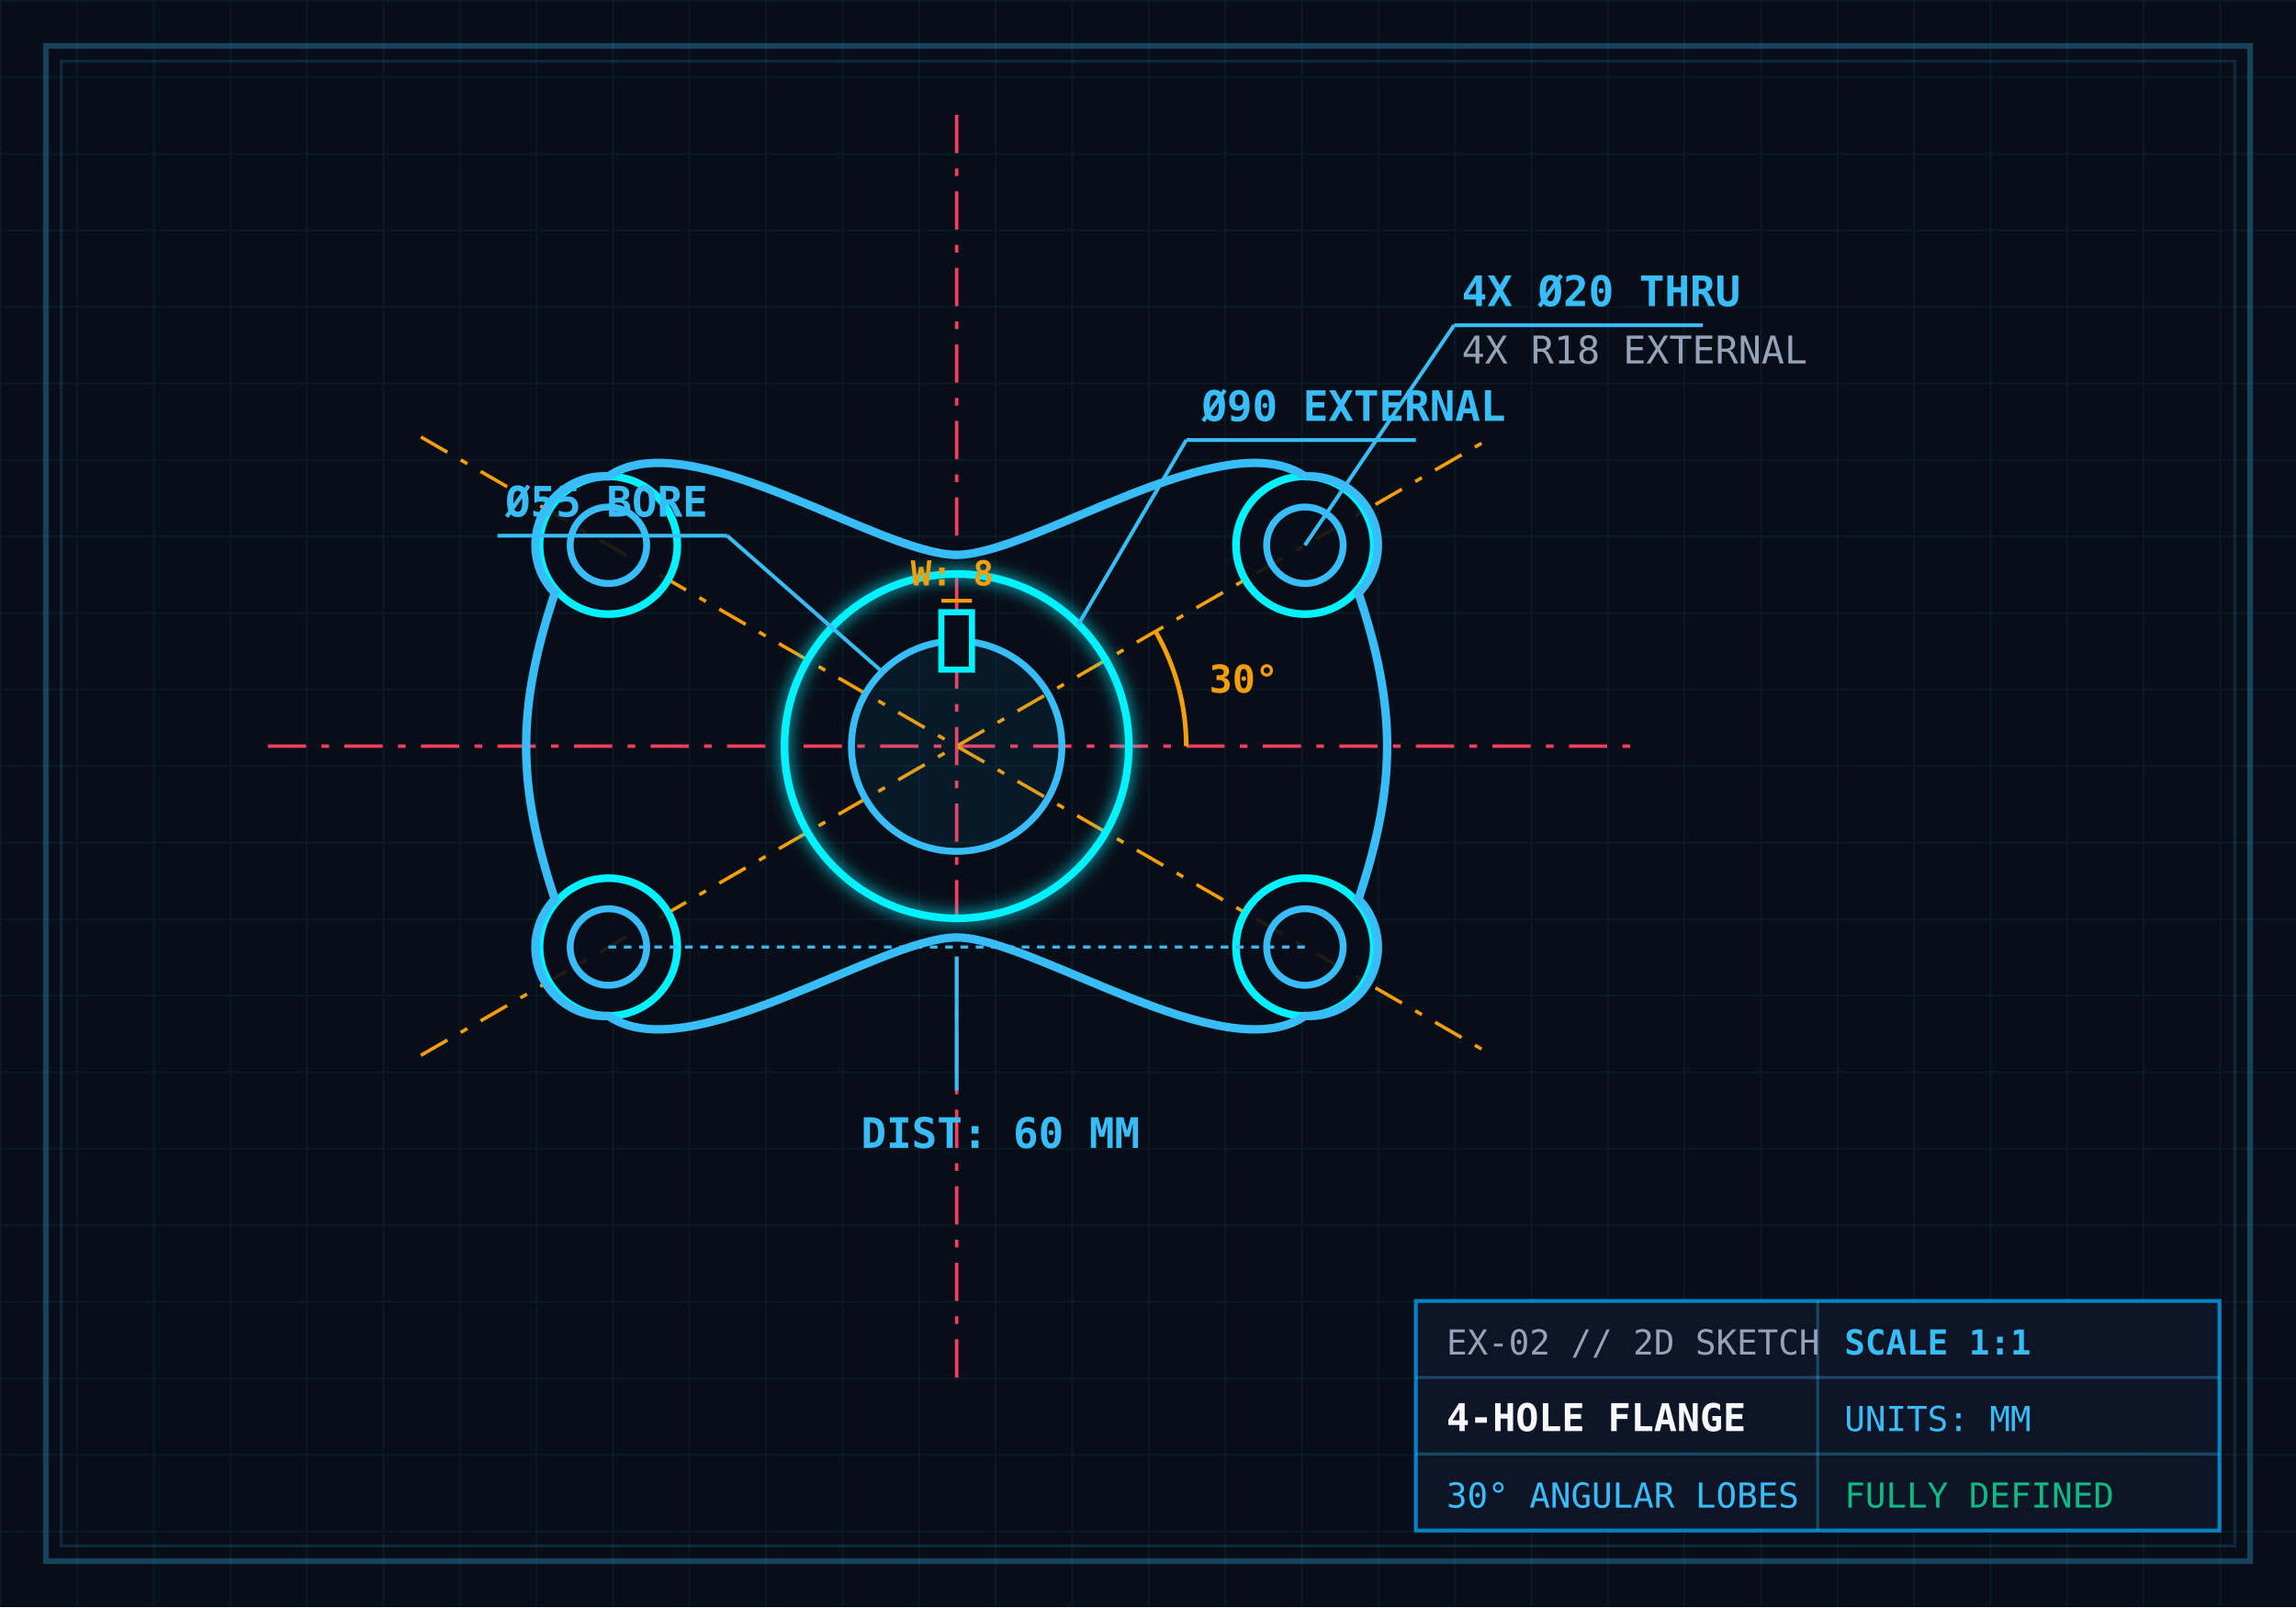
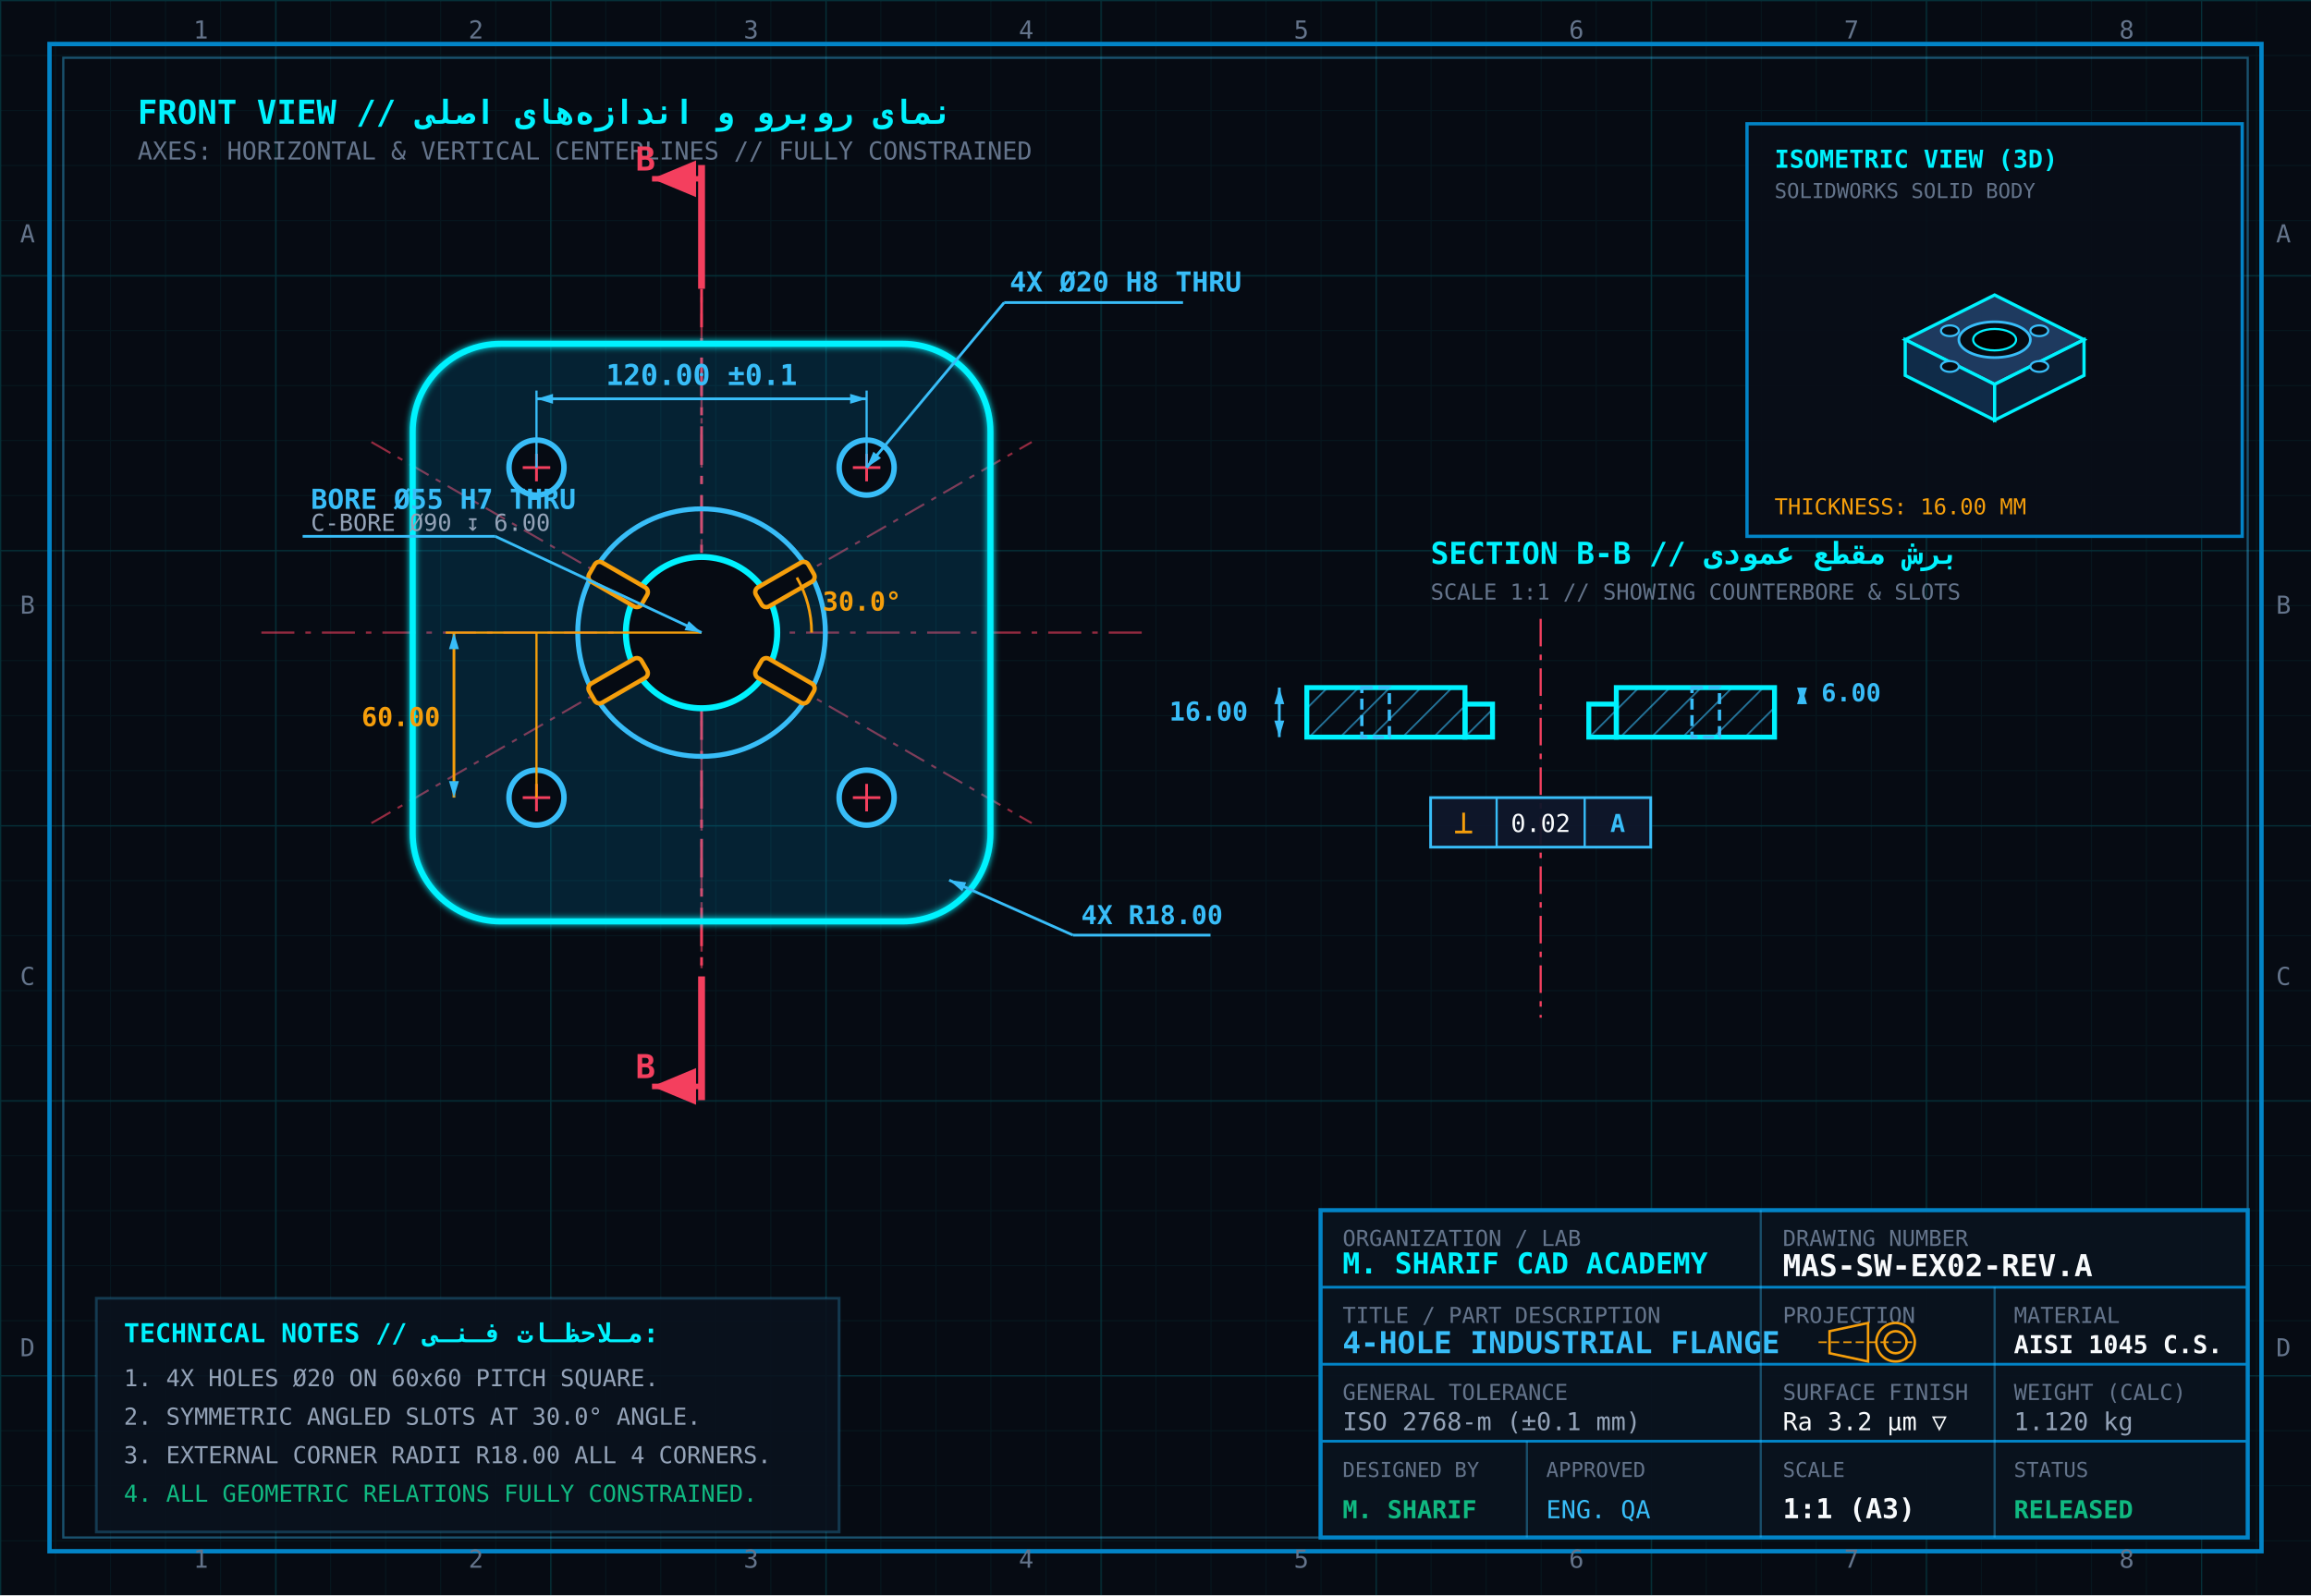
- <svg xmlns="http://www.w3.org/2000/svg" viewBox="0 0 600 420" width="100%" height="100%">
+ <svg xmlns="http://www.w3.org/2000/svg" viewBox="0 0 840 580" width="100%" height="100%">
  <defs>
-     <pattern id="grid2" width="20" height="20" patternUnits="userSpaceOnUse">
-       <path d="M 20 0 L 0 0 0 20" fill="none" stroke="rgba(0, 242, 254, 0.06)" stroke-width="0.8" />
+     <pattern id="cadGrid2" width="20" height="20" patternUnits="userSpaceOnUse">
+       <path d="M 20 0 L 0 0 0 20" fill="none" stroke="rgba(0, 242, 254, 0.05)" stroke-width="0.75" />
    </pattern>
-     <marker id="arr2" viewBox="0 0 10 10" refX="5" refY="5" markerWidth="6" markerHeight="6" orient="auto-start-reverse">
-       <path d="M 0 1.5 L 8 5 L 0 8.5 z" fill="#38bdf8" />
+     <pattern id="cadGridMajor2" width="100" height="100" patternUnits="userSpaceOnUse">
+       <path d="M 100 0 L 0 0 0 100" fill="none" stroke="rgba(0, 242, 254, 0.12)" stroke-width="1" />
+     </pattern>
+     <pattern id="hatch2" width="8" height="8" patternTransform="rotate(45 0 0)" patternUnits="userSpaceOnUse">
+       <line x1="0" y1="0" x2="0" y2="8" stroke="#38bdf8" stroke-width="1.2" opacity="0.6" />
+     </pattern>
+     <marker id="arrEnd2" viewBox="0 0 10 10" refX="10" refY="5" markerWidth="6" markerHeight="6" orient="auto">
+       <path d="M 0 2 L 10 5 L 0 8 Z" fill="#38bdf8" />
    </marker>
-     <filter id="glow2" x="-20%" y="-20%" width="140%" height="140%">
-       <feGaussianBlur stdDeviation="2" result="blur" />
+     <marker id="arrStart2" viewBox="0 0 10 10" refX="0" refY="5" markerWidth="6" markerHeight="6" orient="auto">
+       <path d="M 10 2 L 0 5 L 10 8 Z" fill="#38bdf8" />
+     </marker>
+     <marker id="arrSec2" viewBox="0 0 12 12" refX="12" refY="6" markerWidth="8" markerHeight="8" orient="auto">
+       <path d="M 0 1 L 12 6 L 0 11 Z" fill="#f43f5e" />
+     </marker>
+     <filter id="glow2" x="-10%" y="-10%" width="120%" height="120%">
+       <feGaussianBlur stdDeviation="1.2" result="blur" />
      <feComposite in="SourceGraphic" in2="blur" operator="over" />
    </filter>
  </defs>
-   <rect width="600" height="420" fill="#080e18" />
-   <rect width="600" height="420" fill="url(#grid2)" />
-   <rect x="12" y="12" width="576" height="396" fill="none" stroke="rgba(56, 189, 248, 0.3)" stroke-width="1.5" />
-   <rect x="16" y="16" width="568" height="388" fill="none" stroke="rgba(56, 189, 248, 0.15)" stroke-width="0.8" />
-   <g transform="translate(370, 340)">
-     <rect width="210" height="60" fill="rgba(15, 23, 42, 0.9)" stroke="#0284c7" stroke-width="1" />
-     <line x1="0" y1="20" x2="210" y2="20" stroke="rgba(56, 189, 248, 0.3)" stroke-width="0.8" />
-     <line x1="0" y1="40" x2="210" y2="40" stroke="rgba(56, 189, 248, 0.3)" stroke-width="0.8" />
-     <line x1="105" y1="0" x2="105" y2="60" stroke="rgba(56, 189, 248, 0.3)" stroke-width="0.8" />
-     <text x="8" y="14" fill="#94a3b8" font-family="monospace" font-size="9">EX-02 // 2D SKETCH</text>
-     <text x="112" y="14" fill="#38bdf8" font-family="monospace" font-size="9" font-weight="bold">SCALE 1:1</text>
-     <text x="8" y="34" fill="#f8fafc" font-family="monospace" font-size="10" font-weight="bold">4-HOLE FLANGE</text>
-     <text x="112" y="34" fill="#38bdf8" font-family="monospace" font-size="9">UNITS: MM</text>
-     <text x="8" y="54" fill="#38bdf8" font-family="monospace" font-size="9">30° ANGULAR LOBES</text>
-     <text x="112" y="54" fill="#10b981" font-family="monospace" font-size="9">FULLY DEFINED</text>
-   </g>
-   <g transform="translate(250, 195)">
-     <line x1="-180" y1="0" x2="180" y2="0" stroke="#f43f5e" stroke-width="0.9" stroke-dasharray="10,4,2,4" />
-     <line x1="0" y1="-165" x2="0" y2="165" stroke="#f43f5e" stroke-width="0.9" stroke-dasharray="10,4,2,4" />
-     <line x1="-140" y1="80.8" x2="140" y2="-80.8" stroke="#f59e0b" stroke-width="0.9" stroke-dasharray="8,4,2,4" />
-     <line x1="-140" y1="-80.8" x2="140" y2="80.8" stroke="#f59e0b" stroke-width="0.9" stroke-dasharray="8,4,2,4" />
-     <path d="M 60 0 A 60 60 0 0 0 51.96 -30" fill="none" stroke="#f59e0b" stroke-width="1.2" />
-     <text x="66" y="-14" fill="#f59e0b" font-family="monospace" font-size="10" font-weight="bold">30°</text>
-     <circle cx="0" cy="0" r="45" fill="none" stroke="#00f2fe" stroke-width="2" filter="url(#glow2)" />
-     <circle cx="0" cy="0" r="27.5" fill="rgba(14, 165, 233, 0.08)" stroke="#38bdf8" stroke-width="1.8" />
-     <rect x="-4" y="-35" width="8" height="15" fill="#080e18" stroke="#00f2fe" stroke-width="1.6" />
-     <g transform="translate(91, -52.5)">
-       <circle cx="0" cy="0" r="18" fill="rgba(8, 14, 24, 0.9)" stroke="#00f2fe" stroke-width="2" />
-       <circle cx="0" cy="0" r="10" fill="none" stroke="#38bdf8" stroke-width="1.8" />
+   <rect width="840" height="580" fill="#060b13" class="cad-bg" />
+   <rect width="840" height="580" fill="url(#cadGrid2)" class="cad-grid" />
+   <rect width="840" height="580" fill="url(#cadGridMajor2)" class="cad-grid-major" />
+   <rect x="18" y="16" width="804" height="548" fill="none" stroke="#0284c7" stroke-width="1.6" />
+   <rect x="23" y="21" width="794" height="538" fill="none" stroke="rgba(56, 189, 248, 0.4)" stroke-width="0.8" />
+   <g fill="#64748b" font-family="monospace" font-size="9" text-anchor="middle">
+     <text x="73" y="14">1</text>
+     <text x="73" y="570">1</text>
+     <text x="173" y="14">2</text>
+     <text x="173" y="570">2</text>
+     <text x="273" y="14">3</text>
+     <text x="273" y="570">3</text>
+     <text x="373" y="14">4</text>
+     <text x="373" y="570">4</text>
+     <text x="473" y="14">5</text>
+     <text x="473" y="570">5</text>
+     <text x="573" y="14">6</text>
+     <text x="573" y="570">6</text>
+     <text x="673" y="14">7</text>
+     <text x="673" y="570">7</text>
+     <text x="773" y="14">8</text>
+     <text x="773" y="570">8</text>
+   </g>
+   <g fill="#64748b" font-family="monospace" font-size="9" text-anchor="middle" dominant-baseline="central">
+     <text x="10" y="85">A</text>
+     <text x="830" y="85">A</text>
+     <text x="10" y="220">B</text>
+     <text x="830" y="220">B</text>
+     <text x="10" y="355">C</text>
+     <text x="830" y="355">C</text>
+     <text x="10" y="490">D</text>
+     <text x="830" y="490">D</text>
+   </g>
+   <g transform="translate(480, 440)">
+     <rect width="337" height="119" fill="rgba(10, 18, 30, 0.95)" stroke="#0284c7" stroke-width="1.5" />
+     <line x1="0" y1="28" x2="337" y2="28" stroke="#0284c7" stroke-width="1" />
+     <line x1="0" y1="56" x2="337" y2="56" stroke="#0284c7" stroke-width="1" />
+     <line x1="0" y1="84" x2="337" y2="84" stroke="#0284c7" stroke-width="1" />
+     <line x1="160" y1="0" x2="160" y2="84" stroke="rgba(56, 189, 248, 0.35)" stroke-width="0.8" />
+     <line x1="245" y1="28" x2="245" y2="84" stroke="rgba(56, 189, 248, 0.35)" stroke-width="0.8" />
+     <line x1="75" y1="84" x2="75" y2="119" stroke="rgba(56, 189, 248, 0.35)" stroke-width="0.8" />
+     <line x1="160" y1="84" x2="160" y2="119" stroke="rgba(56, 189, 248, 0.35)" stroke-width="0.8" />
+     <line x1="245" y1="84" x2="245" y2="119" stroke="rgba(56, 189, 248, 0.35)" stroke-width="0.8" />
+     <text x="8" y="13" fill="#64748b" font-family="monospace" font-size="8">ORGANIZATION / LAB</text>
+     <text x="8" y="23" fill="#00f2fe" font-family="monospace" font-size="10.5" font-weight="bold">M. SHARIF CAD ACADEMY</text>
+     <text x="168" y="13" fill="#64748b" font-family="monospace" font-size="8">DRAWING NUMBER</text>
+     <text x="168" y="24" fill="#f8fafc" font-family="monospace" font-size="11" font-weight="bold">MAS-SW-EX02-REV.A</text>
+     <text x="8" y="41" fill="#64748b" font-family="monospace" font-size="8">TITLE / PART DESCRIPTION</text>
+     <text x="8" y="52" fill="#38bdf8" font-family="monospace" font-size="11" font-weight="bold">4-HOLE INDUSTRIAL FLANGE</text>
+     <text x="168" y="41" fill="#64748b" font-family="monospace" font-size="8">PROJECTION</text>
+     <g transform="translate(185, 48)">
+       <polygon points="0,4 0,-4 14,-7 14,7" fill="none" stroke="#f59e0b" stroke-width="0.9" />
+       <line x1="-4" y1="0" x2="30" y2="0" stroke="#f59e0b" stroke-width="0.6" stroke-dasharray="3,1.5" />
+       <circle cx="24" cy="0" r="4" fill="none" stroke="#f59e0b" stroke-width="0.9" />
+       <circle cx="24" cy="0" r="7" fill="none" stroke="#f59e0b" stroke-width="0.9" />
    </g>
-     <g transform="translate(91, 52.5)">
-       <circle cx="0" cy="0" r="18" fill="rgba(8, 14, 24, 0.9)" stroke="#00f2fe" stroke-width="2" />
-       <circle cx="0" cy="0" r="10" fill="none" stroke="#38bdf8" stroke-width="1.8" />
+     <text x="252" y="41" fill="#64748b" font-family="monospace" font-size="8">MATERIAL</text>
+     <text x="252" y="52" fill="#f8fafc" font-family="monospace" font-size="9" font-weight="bold">AISI 1045 C.S.</text>
+     <text x="8" y="69" fill="#64748b" font-family="monospace" font-size="8">GENERAL TOLERANCE</text>
+     <text x="8" y="80" fill="#94a3b8" font-family="monospace" font-size="9">ISO 2768-m (±0.1 mm)</text>
+     <text x="168" y="69" fill="#64748b" font-family="monospace" font-size="8">SURFACE FINISH</text>
+     <text x="168" y="80" fill="#f8fafc" font-family="monospace" font-size="9">Ra 3.2 µm ▽</text>
+     <text x="252" y="69" fill="#64748b" font-family="monospace" font-size="8">WEIGHT (CALC)</text>
+     <text x="252" y="80" fill="#94a3b8" font-family="monospace" font-size="9">1.120 kg</text>
+     <text x="8" y="97" fill="#64748b" font-family="monospace" font-size="7.5">DESIGNED BY</text>
+     <text x="8" y="112" fill="#10b981" font-family="monospace" font-size="9" font-weight="bold">M. SHARIF</text>
+     <text x="82" y="97" fill="#64748b" font-family="monospace" font-size="7.5">APPROVED</text>
+     <text x="82" y="112" fill="#38bdf8" font-family="monospace" font-size="9">ENG. QA</text>
+     <text x="168" y="97" fill="#64748b" font-family="monospace" font-size="7.5">SCALE</text>
+     <text x="168" y="112" fill="#f8fafc" font-family="monospace" font-size="10" font-weight="bold">1:1 (A3)</text>
+     <text x="252" y="97" fill="#64748b" font-family="monospace" font-size="7.5">STATUS</text>
+     <text x="252" y="112" fill="#10b981" font-family="monospace" font-size="9" font-weight="bold">RELEASED</text>
+   </g>
+   <g transform="translate(35, 472)">
+     <rect width="270" height="85" fill="rgba(10, 18, 30, 0.85)" stroke="rgba(56, 189, 248, 0.25)" stroke-width="1" />
+     <text x="10" y="16" fill="#00f2fe" font-family="monospace" font-size="9.5" font-weight="bold">TECHNICAL NOTES // مـلاحظـات فـنـی:</text>
+     <text x="10" y="32" fill="#94a3b8" font-family="monospace" font-size="8.5">1. 4X HOLES Ø20 ON 60x60 PITCH SQUARE.</text>
+     <text x="10" y="46" fill="#94a3b8" font-family="monospace" font-size="8.5">2. SYMMETRIC ANGLED SLOTS AT 30.0° ANGLE.</text>
+     <text x="10" y="60" fill="#94a3b8" font-family="monospace" font-size="8.5">3. EXTERNAL CORNER RADII R18.00 ALL 4 CORNERS.</text>
+     <text x="10" y="74" fill="#10b981" font-family="monospace" font-size="8.5">4. ALL GEOMETRIC RELATIONS FULLY CONSTRAINED.</text>
+   </g>
+   <g transform="translate(635, 45)">
+     <rect width="180" height="150" fill="rgba(8, 14, 24, 0.9)" stroke="#0284c7" stroke-width="1.2" />
+     <text x="10" y="16" fill="#00f2fe" font-family="monospace" font-size="9" font-weight="bold">ISOMETRIC VIEW (3D)</text>
+     <text x="10" y="27" fill="#64748b" font-family="monospace" font-size="7.5">SOLIDWORKS SOLID BODY</text>
+     <g transform="translate(90, 85) scale(0.65)">
+       <polygon points="-50,-10 0,-35 50,-10 0,15" fill="#1e3a5f" stroke="#00f2fe" stroke-width="1.8" />
+       <polygon points="-50,-10 0,15 0,35 -50,10" fill="#0f2b48" stroke="#00f2fe" stroke-width="1.8" />
+       <polygon points="0,15 50,-10 50,10 0,35" fill="#0b1e33" stroke="#00f2fe" stroke-width="1.8" />
+       <ellipse cx="0" cy="-10" rx="20" ry="10" fill="#060b13" stroke="#38bdf8" stroke-width="1.5" />
+       <ellipse cx="0" cy="-10" rx="12" ry="6" fill="#000000" stroke="#00f2fe" stroke-width="1.2" />
+       <ellipse cx="-25" cy="-15" rx="5" ry="3" fill="#060b13" stroke="#38bdf8" stroke-width="1.2" />
+       <ellipse cx="25" cy="-15" rx="5" ry="3" fill="#060b13" stroke="#38bdf8" stroke-width="1.2" />
+       <ellipse cx="-25" cy="5" rx="5" ry="3" fill="#060b13" stroke="#38bdf8" stroke-width="1.2" />
+       <ellipse cx="25" cy="5" rx="5" ry="3" fill="#060b13" stroke="#38bdf8" stroke-width="1.2" />
    </g>
-     <g transform="translate(-91, 52.5)">
-       <circle cx="0" cy="0" r="18" fill="rgba(8, 14, 24, 0.9)" stroke="#00f2fe" stroke-width="2" />
-       <circle cx="0" cy="0" r="10" fill="none" stroke="#38bdf8" stroke-width="1.8" />
+     <text x="10" y="142" fill="#f59e0b" font-family="monospace" font-size="8">THICKNESS: 16.00 MM</text>
+   </g>
+   <g transform="translate(255, 230)">
+     <text x="-205" y="-185" fill="#00f2fe" font-family="monospace" font-size="12" font-weight="bold">FRONT VIEW // نمای روبرو و اندازه‌های اصلی</text>
+     <text x="-205" y="-172" fill="#64748b" font-family="monospace" font-size="9">AXES: HORIZONTAL &amp; VERTICAL CENTERLINES // FULLY CONSTRAINED</text>
+     <line x1="0" y1="-170" x2="0" y2="-125" stroke="#f43f5e" stroke-width="2.5" />
+     <line x1="0" y1="-125" x2="0" y2="125" stroke="#f43f5e" stroke-width="1" stroke-dasharray="14,4,3,4" />
+     <line x1="0" y1="125" x2="0" y2="170" stroke="#f43f5e" stroke-width="2.5" />
+     <line x1="0" y1="-165" x2="-18" y2="-165" stroke="#f43f5e" stroke-width="2" marker-end="url(#arrSec2)" />
+     <text x="-24" y="-168" fill="#f43f5e" font-family="monospace" font-size="12" font-weight="bold">B</text>
+     <line x1="0" y1="165" x2="-18" y2="165" stroke="#f43f5e" stroke-width="2" marker-end="url(#arrSec2)" />
+     <text x="-24" y="162" fill="#f43f5e" font-family="monospace" font-size="12" font-weight="bold">B</text>
+     <line x1="-160" y1="0" x2="160" y2="0" stroke="#f43f5e" stroke-width="0.8" stroke-dasharray="12,4,2,4" opacity="0.6" />
+     <line x1="0" y1="-160" x2="0" y2="160" stroke="#f43f5e" stroke-width="0.8" stroke-dasharray="12,4,2,4" opacity="0.6" />
+     <line x1="-120" y1="69.28" x2="120" y2="-69.28" stroke="#f43f5e" stroke-width="0.75" stroke-dasharray="8,3,2,3" opacity="0.6" />
+     <line x1="-120" y1="-69.28" x2="120" y2="69.28" stroke="#f43f5e" stroke-width="0.75" stroke-dasharray="8,3,2,3" opacity="0.6" />
+     <rect x="-105" y="-105" width="210" height="210" rx="32" fill="rgba(14, 165, 233, 0.08)" stroke="#00f2fe" stroke-width="2.2" filter="url(#glow2)" />
+     <circle cx="0" cy="0" r="45" fill="none" stroke="#38bdf8" stroke-width="1.8" />
+     <circle cx="0" cy="0" r="27.5" fill="#060b13" stroke="#00f2fe" stroke-width="2.2" />
+     <circle cx="-60" cy="-60" r="10" fill="#060b13" stroke="#38bdf8" stroke-width="2" />
+     <line x1="-65" y1="-60" x2="-55" y2="-60" stroke="#f43f5e" stroke-width="1" />
+     <line x1="-60" y1="-65" x2="-60" y2="-55" stroke="#f43f5e" stroke-width="1" />
+     <circle cx="60" cy="-60" r="10" fill="#060b13" stroke="#38bdf8" stroke-width="2" />
+     <line x1="55" y1="-60" x2="65" y2="-60" stroke="#f43f5e" stroke-width="1" />
+     <line x1="60" y1="-65" x2="60" y2="-55" stroke="#f43f5e" stroke-width="1" />
+     <circle cx="-60" cy="60" r="10" fill="#060b13" stroke="#38bdf8" stroke-width="2" />
+     <line x1="-65" y1="60" x2="-55" y2="60" stroke="#f43f5e" stroke-width="1" />
+     <line x1="-60" y1="55" x2="-60" y2="65" stroke="#f43f5e" stroke-width="1" />
+     <circle cx="60" cy="60" r="10" fill="#060b13" stroke="#38bdf8" stroke-width="2" />
+     <line x1="55" y1="60" x2="65" y2="60" stroke="#f43f5e" stroke-width="1" />
+     <line x1="60" y1="55" x2="60" y2="65" stroke="#f43f5e" stroke-width="1" />
+     <rect x="24" y="-4" width="22" height="8" rx="2" transform="rotate(30)" fill="#060b13" stroke="#f59e0b" stroke-width="1.6" />
+     <rect x="24" y="-4" width="22" height="8" rx="2" transform="rotate(150)" fill="#060b13" stroke="#f59e0b" stroke-width="1.6" />
+     <rect x="24" y="-4" width="22" height="8" rx="2" transform="rotate(210)" fill="#060b13" stroke="#f59e0b" stroke-width="1.6" />
+     <rect x="24" y="-4" width="22" height="8" rx="2" transform="rotate(330)" fill="#060b13" stroke="#f59e0b" stroke-width="1.6" />
+     <line x1="-60" y1="-85" x2="60" y2="-85" stroke="#38bdf8" stroke-width="1" marker-start="url(#arrStart2)" marker-end="url(#arrEnd2)" />
+     <line x1="-60" y1="-60" x2="-60" y2="-88" stroke="#38bdf8" stroke-width="0.8" />
+     <line x1="60" y1="-60" x2="60" y2="-88" stroke="#38bdf8" stroke-width="0.8" />
+     <text x="0" y="-90" fill="#38bdf8" font-family="monospace" font-size="10.5" font-weight="bold" text-anchor="middle">120.00 ±0.1</text>
+     <line x1="-60" y1="0" x2="-60" y2="60" stroke="#f59e0b" stroke-width="0.8" />
+     <line x1="-90" y1="0" x2="-90" y2="60" stroke="#f59e0b" stroke-width="1" marker-start="url(#arrStart2)" marker-end="url(#arrEnd2)" />
+     <line x1="0" y1="0" x2="-93" y2="0" stroke="#f59e0b" stroke-width="0.8" />
+     <text x="-95" y="34" fill="#f59e0b" font-family="monospace" font-size="9.5" font-weight="bold" text-anchor="end">60.00</text>
+     <line x1="60" y1="-60" x2="110" y2="-120" stroke="#38bdf8" stroke-width="1" marker-start="url(#arrStart2)" />
+     <line x1="110" y1="-120" x2="175" y2="-120" stroke="#38bdf8" stroke-width="1" />
+     <text x="112" y="-124" fill="#38bdf8" font-family="monospace" font-size="10" font-weight="bold">4X Ø20 H8 THRU</text>
+     <line x1="0" y1="0" x2="-75" y2="-35" stroke="#38bdf8" stroke-width="1" marker-start="url(#arrStart2)" />
+     <line x1="-75" y1="-35" x2="-145" y2="-35" stroke="#38bdf8" stroke-width="1" />
+     <text x="-142" y="-45" fill="#38bdf8" font-family="monospace" font-size="10" font-weight="bold">BORE Ø55 H7 THRU</text>
+     <text x="-142" y="-37" fill="#94a3b8" font-family="monospace" font-size="8.5">C-BORE Ø90 ↧ 6.00</text>
+     <line x1="90" y1="90" x2="135" y2="110" stroke="#38bdf8" stroke-width="1" marker-start="url(#arrStart2)" />
+     <line x1="135" y1="110" x2="185" y2="110" stroke="#38bdf8" stroke-width="1" />
+     <text x="138" y="106" fill="#38bdf8" font-family="monospace" font-size="9.5" font-weight="bold">4X R18.00</text>
+     <path d="M 40 0 A 40 40 0 0 0 34.64 -20" fill="none" stroke="#f59e0b" stroke-width="1" />
+     <text x="44" y="-8" fill="#f59e0b" font-family="monospace" font-size="9.5" font-weight="bold">30.0°</text>
+   </g>
+   <g transform="translate(560, 240)">
+     <text x="-40" y="-35" fill="#00f2fe" font-family="monospace" font-size="11" font-weight="bold">SECTION B-B // برش مقطع عمودی</text>
+     <text x="-40" y="-22" fill="#64748b" font-family="monospace" font-size="8">SCALE 1:1 // SHOWING COUNTERBORE &amp; SLOTS</text>
+     <line x1="0" y1="-15" x2="0" y2="130" stroke="#f43f5e" stroke-width="0.8" stroke-dasharray="10,3,2,3" />
+     <rect x="-85" y="10" width="57.5" height="18" fill="url(#hatch2)" stroke="#00f2fe" stroke-width="1.8" />
+     <rect x="-65" y="10" width="10" height="18" fill="none" stroke="#38bdf8" stroke-width="1.2" stroke-dasharray="4,2" />
+     <rect x="-27.5" y="16" width="10" height="12" fill="url(#hatch2)" stroke="#00f2fe" stroke-width="1.8" />
+     <rect x="17.5" y="16" width="10" height="12" fill="url(#hatch2)" stroke="#00f2fe" stroke-width="1.8" />
+     <rect x="27.5" y="10" width="57.5" height="18" fill="url(#hatch2)" stroke="#00f2fe" stroke-width="1.8" />
+     <rect x="55" y="10" width="10" height="18" fill="none" stroke="#38bdf8" stroke-width="1.2" stroke-dasharray="4,2" />
+     <line x1="-95" y1="10" x2="-95" y2="28" stroke="#38bdf8" stroke-width="1" marker-start="url(#arrStart2)" marker-end="url(#arrEnd2)" />
+     <text x="-135" y="22" fill="#38bdf8" font-family="monospace" font-size="9.5" font-weight="bold">16.00</text>
+     <line x1="95" y1="10" x2="95" y2="16" stroke="#38bdf8" stroke-width="1" marker-start="url(#arrStart2)" marker-end="url(#arrEnd2)" />
+     <text x="102" y="15" fill="#38bdf8" font-family="monospace" font-size="9" font-weight="bold">6.00</text>
+     <g transform="translate(-40, 50)">
+       <rect width="80" height="18" fill="rgba(15, 23, 42, 0.95)" stroke="#38bdf8" stroke-width="1" />
+       <line x1="24" y1="0" x2="24" y2="18" stroke="#38bdf8" stroke-width="0.8" />
+       <line x1="56" y1="0" x2="56" y2="18" stroke="#38bdf8" stroke-width="0.8" />
+       <text x="12" y="13" fill="#f59e0b" font-family="monospace" font-size="12" text-anchor="middle">⟂</text>
+       <text x="40" y="12.5" fill="#f8fafc" font-family="monospace" font-size="9" text-anchor="middle">0.02</text>
+       <text x="68" y="12.5" fill="#38bdf8" font-family="monospace" font-size="9" text-anchor="middle" font-weight="bold">A</text>
    </g>
-     <g transform="translate(-91, -52.5)">
-       <circle cx="0" cy="0" r="18" fill="rgba(8, 14, 24, 0.9)" stroke="#00f2fe" stroke-width="2" />
-       <circle cx="0" cy="0" r="10" fill="none" stroke="#38bdf8" stroke-width="1.8" />
-     </g>
-     <path d="M 91 -70.5               C 70 -85 20 -50 0 -50               C -20 -50 -70 -85 -91 -70.5               A 18 18 0 0 0 -105 -40              C -115 -10 -115 10 -105 40              A 18 18 0 0 0 -91 70.5              C -70 85 -20 50 0 50              C 20 50 70 85 91 70.5              A 18 18 0 0 0 105 40              C 115 10 115 -10 105 -40              A 18 18 0 0 0 91 -70.5" fill="none" stroke="#38bdf8" stroke-width="2.2" />
-     <line x1="31.8" y1="-31.8" x2="60" y2="-80" stroke="#38bdf8" stroke-width="1" />
-     <line x1="60" y1="-80" x2="120" y2="-80" stroke="#38bdf8" stroke-width="1" />
-     <text x="64" y="-85" fill="#38bdf8" font-family="monospace" font-size="11" font-weight="bold">Ø90 EXTERNAL</text>
-     <line x1="-19.4" y1="-19.4" x2="-60" y2="-55" stroke="#38bdf8" stroke-width="1" />
-     <line x1="-60" y1="-55" x2="-120" y2="-55" stroke="#38bdf8" stroke-width="1" />
-     <text x="-118" y="-60" fill="#38bdf8" font-family="monospace" font-size="11" font-weight="bold">Ø55 BORE</text>
-     <line x1="91" y1="-52.5" x2="130" y2="-110" stroke="#38bdf8" stroke-width="1" />
-     <line x1="130" y1="-110" x2="195" y2="-110" stroke="#38bdf8" stroke-width="1" />
-     <text x="132" y="-115" fill="#38bdf8" font-family="monospace" font-size="11" font-weight="bold">4X Ø20 THRU</text>
-     <text x="132" y="-100" fill="#94a3b8" font-family="monospace" font-size="10">4X R18 EXTERNAL</text>
-     <line x1="-4" y1="-38" x2="4" y2="-38" stroke="#f59e0b" stroke-width="1" />
-     <text x="-12" y="-42" fill="#f59e0b" font-family="monospace" font-size="9" font-weight="bold">W: 8</text>
-     <line x1="-91" y1="52.5" x2="91" y2="52.5" stroke="#38bdf8" stroke-width="0.8" stroke-dasharray="2,2" />
-     <line x1="0" y1="55" x2="0" y2="90" stroke="#38bdf8" stroke-width="1" />
-     <text x="-25" y="105" fill="#38bdf8" font-family="monospace" font-size="11" font-weight="bold">DIST: 60 MM</text>
  </g>
</svg>
